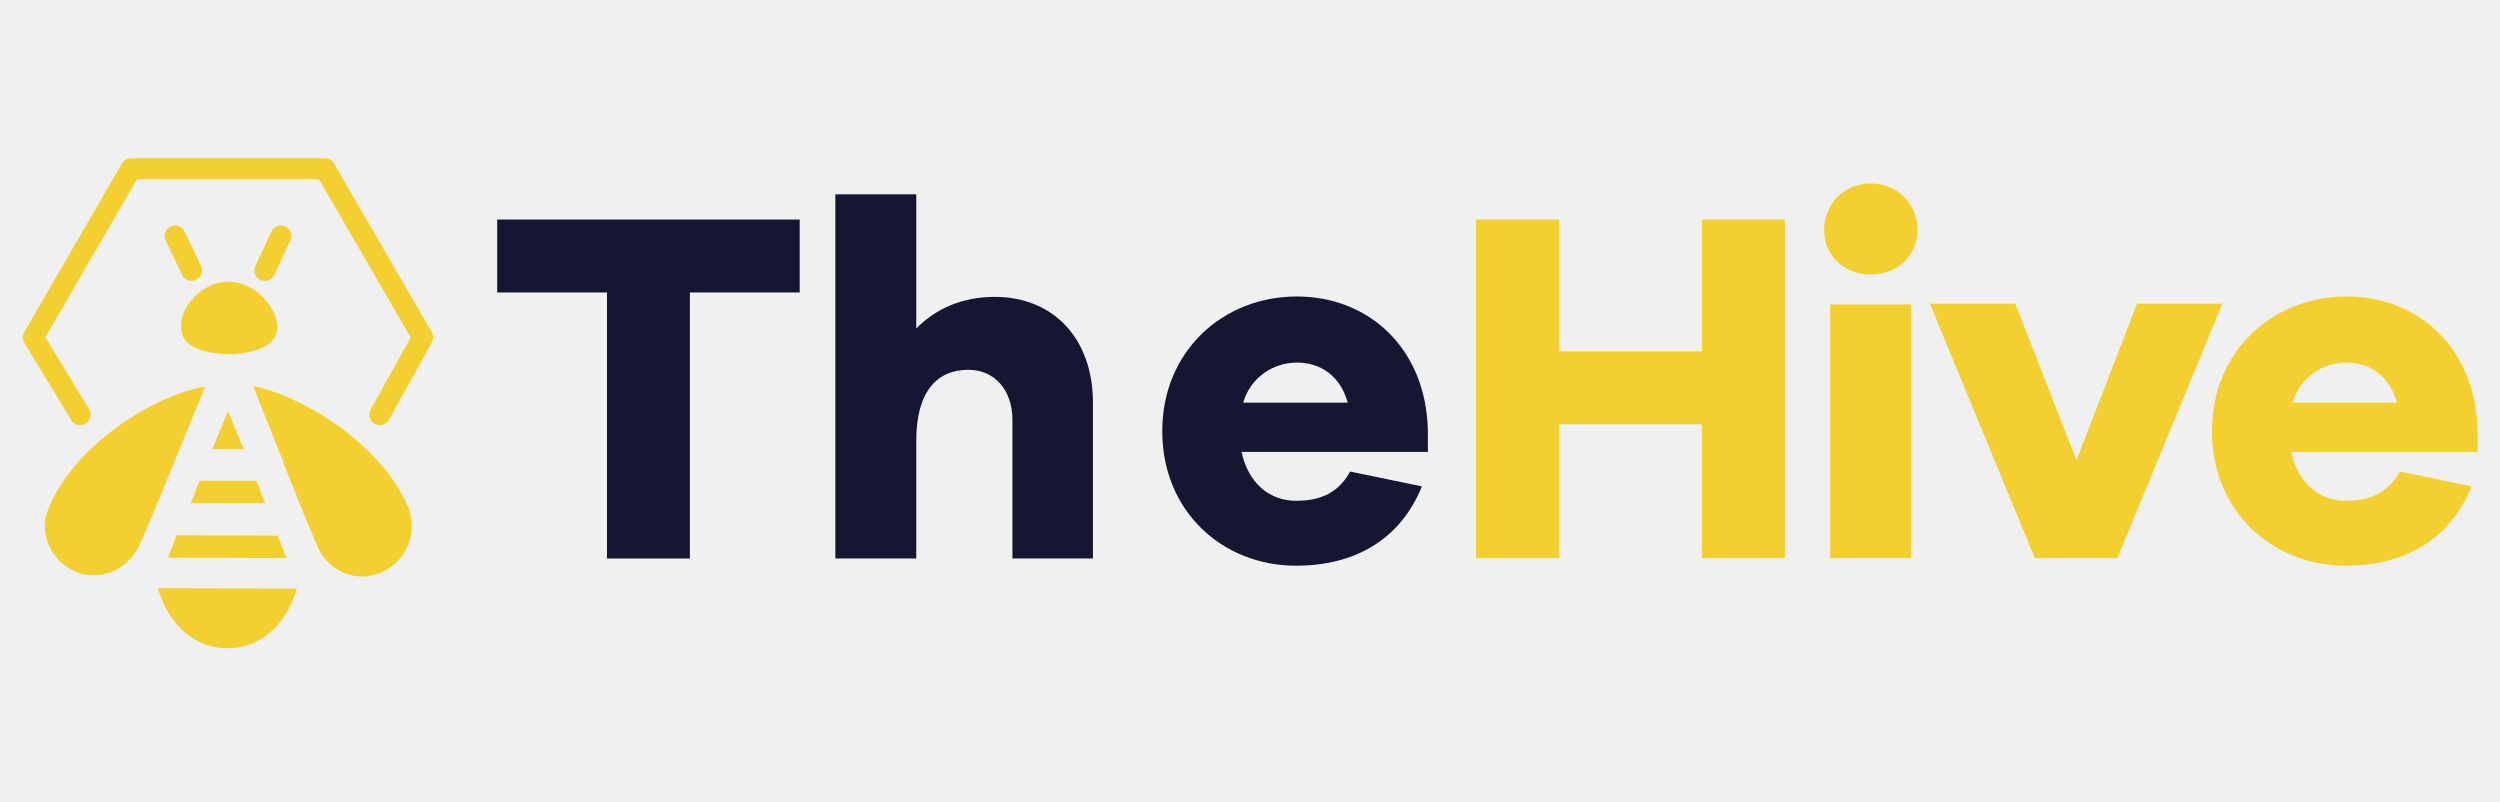
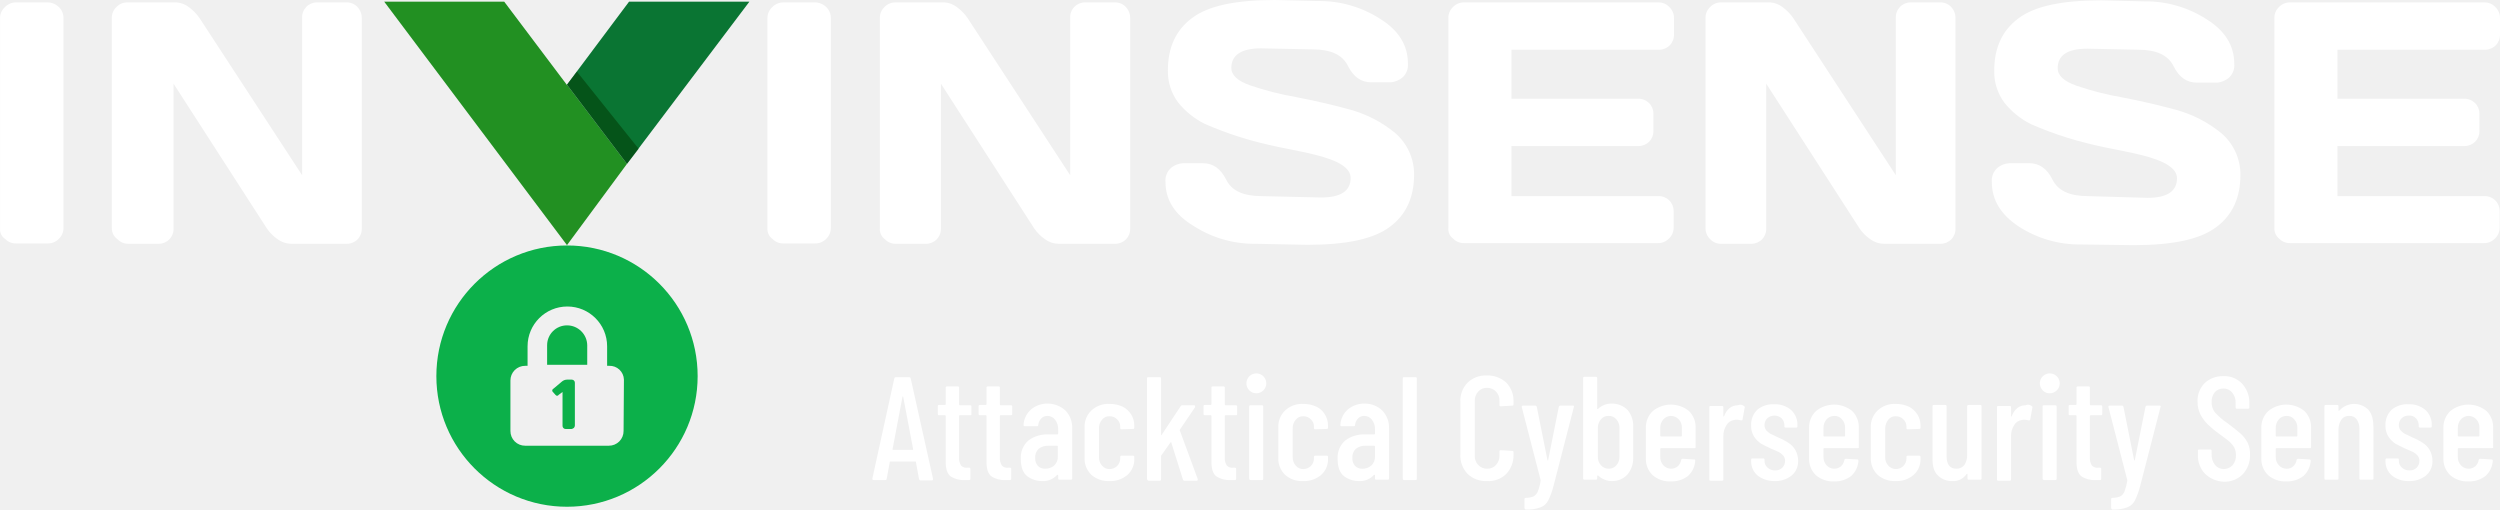
- <svg xmlns="http://www.w3.org/2000/svg" version="1.1" id="Layer_1" x="0px" y="0px" viewBox="0 0 624 200" enable-background="new 0 0 624 200" xml:space="preserve">
-   <g>
-     <g>
-       <path fill="#151632" d="M172.2,73v66.4h-20.7V73h-27.4V54.8h75.5V73H172.2z" />
-       <path fill="#151632" d="M272.8,100.5v38.9h-20.1v-34.6c0-7.4-4.4-12.5-11-12.5c-7.8,0-13,5.4-13,17.7v29.4h-20.2V48.5h20.2V82    c4.9-5,11.5-7.9,19.6-7.9C263,74.1,272.8,84.6,272.8,100.5z" />
-       <path fill="#151632" d="M356.3,112.8h-46.4c1.6,7.6,6.8,12.2,13.6,12.2c4.7,0,10.1-1.1,13.5-7.3l17.9,3.7    c-5.4,13.4-16.9,19.8-31.4,19.8c-18.3,0-33.4-13.5-33.4-33.6c0-19.9,15.1-33.6,33.6-33.6c17.9,0,32.3,12.9,32.7,33.6V112.8z     M310.3,100.5h26.1c-1.9-6.8-6.9-10-12.7-10C318,90.5,312.2,94,310.3,100.5z" />
-       <path fill="#F3D02F" d="M445.5,139.3h-20.7v-33.4h-35.6v33.4h-20.8V54.8h20.8v32.9h35.6V54.8h20.7V139.3z" />
-       <path fill="#F3D02F" d="M478.6,57.3c0,6.4-4.9,11.2-11.7,11.2c-6.8,0-11.6-4.8-11.6-11.2c0-6.2,4.8-11.5,11.6-11.5    C473.7,45.8,478.6,51.1,478.6,57.3z M456.8,139.3V76h20.2v63.3H456.8z" />
-       <path fill="#F3D02F" d="M528.5,139.3h-20.6l-26.2-63.5H503l15.3,39.1l15.1-39.1h21.3L528.5,139.3z" />
-       <path fill="#F3D02F" d="M618.3,112.8h-46.4c1.6,7.6,6.8,12.2,13.6,12.2c4.7,0,10.1-1.1,13.5-7.3l17.9,3.7    c-5.4,13.4-16.9,19.8-31.4,19.8c-18.3,0-33.4-13.5-33.4-33.6c0-19.9,15.1-33.6,33.6-33.6c17.9,0,32.3,12.9,32.7,33.6V112.8z     M572.2,100.5h26.1c-1.9-6.8-6.9-10-12.7-10C579.9,90.5,574.1,94,572.2,100.5z" />
-     </g>
-     <g>
-       <g>
-         <path fill="#F3D02F" d="M57,70.3c6.6,0,12.2,6.4,12.2,11.5c0,6.1-10,6.6-12,6.6l0,0c-2.2,0-12-0.3-12-6.6     C44.8,76.7,50.4,70.3,57,70.3L57,70.3z M44.1,133.6l25.2,0.1l2.2,5.6l-29.6-0.1L44.1,133.6z M47.6,125.6l2.2-5.6l14.2,0l2.2,5.6     L47.6,125.6z M53,112.1l3.9-9.5l3.9,9.5L53,112.1z M23.3,143.6c-1.7,0-3.2-0.3-4.6-1c-6.1-2.7-9.3-9.8-6.5-15.9     c6.9-16.6,27.7-28.5,39-30.2l-7.4,18.1l0,0L38.3,128l0,0l-3.5,8.1C32.6,140.7,28.2,143.6,23.3,143.6L23.3,143.6z M56.7,161.8     c-8.1,0-14.7-5.9-17.3-15l34.7,0.1C71.4,156.2,64.8,161.8,56.7,161.8L56.7,161.8z M95,142.9c-1.5,0.7-3.2,1-4.6,1     c-4.9,0-9.3-3-11.2-7.6l-3.4-8.1l0,0l-5.1-12.7c0-0.5-0.2-1-0.5-1.5l-7-17.6c11.2,2,32,14,38.8,30.5     C104.3,133.3,101.3,140.4,95,142.9L95,142.9z" />
-         <line fill="none" stroke="#F3D02F" stroke-width="5.215" stroke-linecap="round" stroke-miterlimit="10" x1="47.8" y1="67.5" x2="43.7" y2="58.9" />
-         <line fill="none" stroke="#F3D02F" stroke-width="5.215" stroke-linecap="round" stroke-miterlimit="10" x1="66.1" y1="67.5" x2="70.1" y2="58.9" />
+ <svg xmlns="http://www.w3.org/2000/svg" id="invinsence_logo_white" width="729.115" height="148.6" viewBox="0 0 729.115 148.6">
+   <g id="Group_4945" transform="translate(0.011 0.1)">
+     <g id="Group_4940">
+       <g id="Group_4937">
+         <g id="Group_4936">
+           <path id="Path_4759" d="M0,66.6V5.2A4.314,4.314,0,0,1,1.4,2,4.48,4.48,0,0,1,4.6.6h9.2A4.762,4.762,0,0,1,17.2,2a4.377,4.377,0,0,1,1.3,3.2V66.4a4.314,4.314,0,0,1-1.4,3.2,4.377,4.377,0,0,1-3.2,1.3H4.7a4.224,4.224,0,0,1-3.2-1.3A3.332,3.332,0,0,1,0,66.6Z" fill="#fff" />
+           <path id="Path_4760" d="M32.6,66.4V5.2A4.224,4.224,0,0,1,33.9,2,4.314,4.314,0,0,1,37.1.6H51.5A6.677,6.677,0,0,1,55.1,2a13.431,13.431,0,0,1,3.1,3.2L88.1,51V5.1A4.316,4.316,0,0,1,92.4.6H101a4.224,4.224,0,0,1,3.2,1.3,4.675,4.675,0,0,1,1.3,3.4V66.5a4.316,4.316,0,0,1-4.3,4.5H84.9A6.758,6.758,0,0,1,81,69.7a12.167,12.167,0,0,1-3.2-3.2L50.6,24.3V66.5A4.316,4.316,0,0,1,46.3,71H37.5a4.224,4.224,0,0,1-3.2-1.3A3.9,3.9,0,0,1,32.6,66.4Z" fill="#fff" />
+           <path id="Path_4761" d="M223.8,66.6V5.2A4.314,4.314,0,0,1,225.2,2,4.48,4.48,0,0,1,228.4.6h9.2A4.762,4.762,0,0,1,241,2a4.377,4.377,0,0,1,1.3,3.2V66.4a4.314,4.314,0,0,1-1.4,3.2,4.377,4.377,0,0,1-3.2,1.3h-9.2a4.224,4.224,0,0,1-3.2-1.3A3.564,3.564,0,0,1,223.8,66.6Z" fill="#fff" />
+           <path id="Path_4762" d="M256.6,66.4V5.2A4.224,4.224,0,0,1,257.9,2,4.314,4.314,0,0,1,261.1.6h14.4A6.677,6.677,0,0,1,279.1,2a13.431,13.431,0,0,1,3.1,3.2L312.1,51V5.1A4.316,4.316,0,0,1,316.4.6h8.7a4.224,4.224,0,0,1,3.2,1.3,4.675,4.675,0,0,1,1.3,3.4V66.5a4.316,4.316,0,0,1-4.3,4.5H308.7a6.758,6.758,0,0,1-3.9-1.3,12.168,12.168,0,0,1-3.2-3.2L274.4,24.3V66.5a4.316,4.316,0,0,1-4.3,4.5h-8.8a4.224,4.224,0,0,1-3.2-1.3A3.614,3.614,0,0,1,256.6,66.4Z" fill="#fff" />
+           <path id="Path_4763" d="M339.9,53a4.885,4.885,0,0,1,1.7-4.2,5.946,5.946,0,0,1,3.4-1.3h5.8c3,0,5.2,1.6,6.8,4.8s4.9,4.8,10.4,4.8l17.3.4c5.7,0,8.6-1.9,8.6-5.7,0-2.9-3.5-5.1-10.5-6.8-3.1-.8-6.6-1.4-10.4-2.2s-7.5-1.7-11.3-2.9A100.463,100.463,0,0,1,351.3,36a23.188,23.188,0,0,1-7.7-6.2,15.077,15.077,0,0,1-3-9.4c0-6.6,2.3-11.7,7-15.2,4.7-3.6,12.7-5.3,24.2-5.3l12.5.3a32.665,32.665,0,0,1,18.2,5.2c5.5,3.4,8.1,7.8,8.1,13a4.885,4.885,0,0,1-1.7,4.2,6.418,6.418,0,0,1-3.2,1.3h-5.8c-3,0-5.2-1.6-6.8-4.8s-4.9-4.8-10.4-4.8l-15-.3c-5.7,0-8.6,2-8.6,5.7,0,2.1,1.8,3.8,5.5,5.1a86.455,86.455,0,0,0,13.3,3.4q7.8,1.5,15.6,3.6a35.672,35.672,0,0,1,13.4,6.9,15.868,15.868,0,0,1,5.5,12.1c0,6.6-2.3,11.7-7,15.2-4.7,3.6-12.7,5.3-24.2,5.3L366.3,71a32.665,32.665,0,0,1-18.2-5.2C342.6,62.5,339.9,58.2,339.9,53Z" fill="#fff" />
+           <path id="Path_4764" d="M422.4,66.4V5.1a4.314,4.314,0,0,1,1.4-3.2A4.377,4.377,0,0,1,427,.6h56.7A4.314,4.314,0,0,1,486.9,2a4.377,4.377,0,0,1,1.3,3.2V9.9a4.316,4.316,0,0,1-4.3,4.5H440.8V28.7h36.9a4.316,4.316,0,0,1,4.5,4.3v5a4.316,4.316,0,0,1-4.3,4.5H440.8V57.1h42.8a4.316,4.316,0,0,1,4.5,4.3v4.9a4.314,4.314,0,0,1-1.4,3.2,4.377,4.377,0,0,1-3.2,1.3H427a4.224,4.224,0,0,1-3.2-1.3A3.418,3.418,0,0,1,422.4,66.4Z" fill="#fff" />
+           <path id="Path_4765" d="M497.4,66.4V5.2A4.224,4.224,0,0,1,498.7,2,4.314,4.314,0,0,1,501.9.6h14.4A6.677,6.677,0,0,1,519.9,2,13.43,13.43,0,0,1,523,5.2L552.9,51V5.1A4.316,4.316,0,0,1,557.2.6h8.6A4.224,4.224,0,0,1,569,1.9a4.675,4.675,0,0,1,1.3,3.4V66.5A4.316,4.316,0,0,1,566,71H549.4a6.758,6.758,0,0,1-3.9-1.3,12.168,12.168,0,0,1-3.2-3.2L515.1,24.3V66.5a4.316,4.316,0,0,1-4.3,4.5H502a4.224,4.224,0,0,1-3.2-1.3A4.374,4.374,0,0,1,497.4,66.4Z" fill="#fff" />
+           <path id="Path_4766" d="M580.9,53a4.885,4.885,0,0,1,1.7-4.2,5.946,5.946,0,0,1,3.4-1.3h5.8c3,0,5.2,1.6,6.8,4.8s4.9,4.8,10.4,4.8l17.3.5c5.7,0,8.6-1.9,8.6-5.7,0-2.9-3.5-5.1-10.5-6.8-3.1-.8-6.6-1.4-10.4-2.2s-7.5-1.7-11.3-2.9a100.466,100.466,0,0,1-10.4-3.9,23.188,23.188,0,0,1-7.7-6.2,15.077,15.077,0,0,1-3-9.4c0-6.6,2.3-11.7,7-15.2C593.3,1.7,601.3,0,612.8,0l12.5.3a32.665,32.665,0,0,1,18.2,5.2c5.5,3.4,8.1,7.8,8.1,13a4.885,4.885,0,0,1-1.7,4.2,6.418,6.418,0,0,1-3.2,1.3h-6c-3,0-5.2-1.6-6.8-4.8s-4.9-4.8-10.4-4.8l-14.8-.3c-5.7,0-8.6,1.9-8.6,5.7,0,2.1,1.8,3.8,5.5,5.1a86.455,86.455,0,0,0,13.3,3.4q7.8,1.5,15.6,3.6a35.672,35.672,0,0,1,13.4,6.9,15.868,15.868,0,0,1,5.5,12.1c0,6.6-2.3,11.7-7,15.2-4.7,3.6-12.7,5.3-24.2,5.3L607,71.2A32.665,32.665,0,0,1,588.8,66C583.5,62.5,580.9,58.2,580.9,53Z" fill="#fff" />
+           <path id="Path_4767" d="M663.3,66.4V5.1a4.314,4.314,0,0,1,1.4-3.2A4.377,4.377,0,0,1,667.9.6h56.7A4.314,4.314,0,0,1,727.8,2a4.377,4.377,0,0,1,1.3,3.2V9.9a4.316,4.316,0,0,1-4.3,4.5H681.7V28.7h36.9a4.316,4.316,0,0,1,4.5,4.3v5a4.316,4.316,0,0,1-4.3,4.5H681.7V57.1h42.8a4.316,4.316,0,0,1,4.5,4.3v4.9a4.314,4.314,0,0,1-1.4,3.2,4.377,4.377,0,0,1-3.2,1.3H667.9a4.224,4.224,0,0,1-3.2-1.3A3.786,3.786,0,0,1,663.3,66.4Z" fill="#fff" />
+           <g id="Group_4935" transform="translate(112.045 0.391)">
+             <path id="Path_4768" d="M53.3,24.2,35,0,53.3,24.3Z" fill="none" />
+             <path id="Path_4769" d="M53.3,24.3,35,0H0L53.3,71,70.8,47.3,53.3,24.2Z" fill="#229022" />
+             <path id="Path_4770" d="M71.4,0,53.3,24.2,70.8,47.3,106.5,0Z" fill="#0a7533" />
+             <path id="Path_4771" d="M56.2,20.4l-2.9,3.8L70.8,47.3l3.4-4.4Z" fill="#030" opacity="0.5" />
+           </g>
+         </g>
      </g>
-       <polyline fill="none" stroke="#F3D02F" stroke-width="5.215" stroke-linecap="round" stroke-linejoin="round" stroke-miterlimit="10" points="    94.8,103.5 105.5,84.2 81.1,42.1 32.7,42.1 8.3,84.2 20,103.5   " />
+       <g id="Group_4939" transform="translate(127.253 71.491)">
+         <path id="Path_4772" d="M38.1,23.3a5.8,5.8,0,0,0-5.8,5.8h0v5.7H44V29.1a5.89,5.89,0,0,0-5.9-5.8Z" fill="#0cb04a" />
+         <path id="Path_4773" d="M38.1,0A38.1,38.1,0,1,0,76.2,38.1h0A38.09,38.09,0,0,0,38.1,0ZM54.6,54.1a4.268,4.268,0,0,1-4.3,4.3H25.9a4.268,4.268,0,0,1-4.3-4.3V39.4a4.268,4.268,0,0,1,4.3-4.3h.7V29.4a11.6,11.6,0,1,1,23.2,0v5.7h.6a4.142,4.142,0,0,1,4.3,4v.3l-.1,14.7Z" fill="#0cb04a" />
+         <g id="Group_4938" transform="translate(33.795 39.125)">
+           <path id="Path_4774" d="M.1,3.5C0,3.4,0,3.3,0,3.1a.664.664,0,0,1,.4-.5L2.9.5A2.389,2.389,0,0,1,4.3,0H5.7a.9.9,0,0,1,.9.9h0V13.4a1.08,1.08,0,0,1-.3.7c-.3.1-.4.3-.7.3H3.9a.9.9,0,0,1-.9-.9H3V3.6l-1.2.9c-.1.2-.2.2-.5.2-.1,0-.3-.2-.4-.3Z" fill="#0cb04a" />
+         </g>
+       </g>
    </g>
  </g>
+   <g id="Group_5021" data-name="Group 5021" transform="translate(0.011 0.1)">
+     <path id="Path_4964" data-name="Path 4964" d="M268,139.5l-.9-4.9c0-.1,0-.1-.1-.1h-7.4l-.1.1-.9,4.9c0,.3-.2.4-.5.4h-3.3c-.1,0-.3,0-.3-.1a.367.367,0,0,1-.1-.3l6.4-29.2c.1-.3.2-.4.5-.4h3.8c.3,0,.4.1.5.4l6.5,29.2v.1c0,.3-.1.4-.4.4h-3.4A.623.623,0,0,1,268,139.5Zm-7.5-8.4h5.7c.1,0,.1-.1.1-.2l-2.9-15.3a.1.1,0,0,0-.2,0l-2.9,15.3C260.3,131.1,260.4,131.1,260.5,131.1Z" fill="#fff" />
+     <path id="Path_4965" data-name="Path 4965" d="M282.9,121h-3a.215.215,0,0,0-.2.2v12.1a3.845,3.845,0,0,0,.6,2.4,2.2,2.2,0,0,0,1.9.6h.4c.3,0,.4.1.4.4v2.8c0,.3-.1.4-.4.4h-1.3a6.684,6.684,0,0,1-4.1-1.1c-.9-.7-1.4-2.1-1.4-4.1V121.2a.215.215,0,0,0-.2-.2h-1.7c-.3,0-.4-.1-.4-.4v-2.2c0-.3.1-.4.4-.4h1.7a.215.215,0,0,0,.2-.2V113c0-.3.1-.4.4-.4h3.1c.3,0,.4.1.4.4v4.9a.215.215,0,0,0,.2.2h3c.3,0,.4.1.4.4v2.2C283.4,120.9,283.2,121,282.9,121Z" fill="#fff" />
+     <path id="Path_4966" data-name="Path 4966" d="M294.8,121h-3a.215.215,0,0,0-.2.2v12.1a3.845,3.845,0,0,0,.6,2.4,2.2,2.2,0,0,0,1.9.6h.4c.3,0,.4.1.4.4v2.8c0,.3-.1.4-.4.4h-1.3a6.684,6.684,0,0,1-4.1-1.1c-.9-.7-1.4-2.1-1.4-4.1V121.2a.215.215,0,0,0-.2-.2h-1.7c-.3,0-.4-.1-.4-.4v-2.2c0-.3.1-.4.4-.4h1.7a.215.215,0,0,0,.2-.2V113c0-.3.1-.4.4-.4h3.1c.3,0,.4.1.4.4v4.9a.215.215,0,0,0,.2.2h3c.3,0,.4.1.4.4v2.2C295.2,120.9,295,121,294.8,121Z" fill="#fff" />
+     <path id="Path_4967" data-name="Path 4967" d="M310.7,119.6a7.168,7.168,0,0,1,2,5.2v14.6c0,.3-.1.4-.4.4H309c-.3,0-.4-.1-.4-.4v-.9c0-.1,0-.1-.1-.1h-.2a5.446,5.446,0,0,1-4.4,1.8,7.14,7.14,0,0,1-4.3-1.4c-1.2-.9-1.9-2.6-1.9-5a6.6,6.6,0,0,1,2.3-5.5,9.189,9.189,0,0,1,5.9-1.7h2.5a.215.215,0,0,0,.2-.2v-1.2a4.375,4.375,0,0,0-.9-2.9,2.8,2.8,0,0,0-2.2-1.1,2.41,2.41,0,0,0-1.8.7,3.1,3.1,0,0,0-.9,1.9c0,.3-.1.4-.4.4h-3.5c-.3,0-.4-.1-.4-.4a6.485,6.485,0,0,1,2.2-4.5,7.481,7.481,0,0,1,4.9-1.7A7.735,7.735,0,0,1,310.7,119.6Zm-3.3,16.1a3.387,3.387,0,0,0,1.1-2.7v-2.9a.215.215,0,0,0-.2-.2h-2.6a4.277,4.277,0,0,0-2.8.9,3.337,3.337,0,0,0-1,2.7,3.2,3.2,0,0,0,.8,2.3,2.865,2.865,0,0,0,2.1.8A3.916,3.916,0,0,0,307.4,135.7Z" fill="#fff" />
+     <path id="Path_4968" data-name="Path 4968" d="M318.3,138.4a6.547,6.547,0,0,1-2-5v-8.9a6.475,6.475,0,0,1,2-4.9,7.185,7.185,0,0,1,5.3-1.9,8.873,8.873,0,0,1,3.8.8,6.194,6.194,0,0,1,2.5,2.3,5.949,5.949,0,0,1,.9,3.2v.6c0,.3-.1.4-.4.4l-3.3.1c-.3,0-.4-.1-.4-.4v-.4a2.878,2.878,0,0,0-.9-2.1,2.94,2.94,0,0,0-2.2-.9,2.574,2.574,0,0,0-2.2,1,3.656,3.656,0,0,0-.9,2.5v8.4a3.486,3.486,0,0,0,.9,2.5,2.7,2.7,0,0,0,2.2,1,3.073,3.073,0,0,0,3.1-3.1v-.4c0-.3.1-.4.4-.4h3.3c.3,0,.4.1.4.4v.6a5.974,5.974,0,0,1-2,4.6,7.566,7.566,0,0,1-5.3,1.8A7.477,7.477,0,0,1,318.3,138.4Z" fill="#fff" />
+     <path id="Path_4969" data-name="Path 4969" d="M334.5,139.5V110.3c0-.3.1-.4.4-.4h3.3c.3,0,.4.1.4.4v16.3c0,.1,0,.1.1.2.1,0,.1,0,.1-.1l5.5-8.3a.55.55,0,0,1,.5-.3h3.4c.2,0,.3,0,.3.2.1.1,0,.2,0,.4l-4.4,6.5a.187.187,0,0,0,0,.3l5.2,14.1v.2c0,.2-.1.3-.4.3h-3.4a.462.462,0,0,1-.5-.3L341.6,129q0-.3-.3,0l-2.6,3.7c-.1.1-.1.1-.1.2v6.8c0,.3-.1.4-.4.4h-3.3A.723.723,0,0,1,334.5,139.5Z" fill="#fff" />
+     <path id="Path_4970" data-name="Path 4970" d="M360.4,121h-3a.215.215,0,0,0-.2.2v12.1a3.845,3.845,0,0,0,.6,2.4,2.2,2.2,0,0,0,1.9.6h.4c.3,0,.4.1.4.4v2.8c0,.3-.1.4-.4.4h-1.3a6.684,6.684,0,0,1-4.1-1.1c-.9-.7-1.4-2.1-1.4-4.1V121.2a.215.215,0,0,0-.2-.2h-1.7c-.3,0-.4-.1-.4-.4v-2.2c0-.3.1-.4.4-.4h1.7a.215.215,0,0,0,.2-.2V113c0-.3.1-.4.4-.4h3.1c.3,0,.4.1.4.4v4.9a.215.215,0,0,0,.2.2h3c.3,0,.4.1.4.4v2.2C360.8,120.9,360.7,121,360.4,121Z" fill="#fff" />
+     <path id="Path_4971" data-name="Path 4971" d="M364.4,113.8a2.9,2.9,0,1,1,2,.8A2.792,2.792,0,0,1,364.4,113.8Zm-.1,25.7v-21c0-.3.1-.4.4-.4H368c.3,0,.4.1.4.4v21c0,.3-.1.4-.4.4h-3.3A.43.43,0,0,1,364.3,139.5Z" fill="#fff" />
+     <path id="Path_4972" data-name="Path 4972" d="M374.8,138.4a6.547,6.547,0,0,1-2-5v-8.9a6.475,6.475,0,0,1,2-4.9,7.185,7.185,0,0,1,5.3-1.9,8.873,8.873,0,0,1,3.8.8,5.577,5.577,0,0,1,2.5,2.3,5.949,5.949,0,0,1,.9,3.2v.6c0,.3-.1.4-.4.4l-3.3.1c-.3,0-.4-.1-.4-.4v-.4a2.878,2.878,0,0,0-.9-2.1,2.94,2.94,0,0,0-2.2-.9,2.574,2.574,0,0,0-2.2,1,3.656,3.656,0,0,0-.9,2.5v8.4a3.486,3.486,0,0,0,.9,2.5,2.7,2.7,0,0,0,2.2,1,3.073,3.073,0,0,0,3.1-3.1v-.4c0-.3.1-.4.4-.4h3.3c.3,0,.4.1.4.4v.6a5.974,5.974,0,0,1-2,4.6,7.566,7.566,0,0,1-5.3,1.8A7.309,7.309,0,0,1,374.8,138.4Z" fill="#fff" />
+     <path id="Path_4973" data-name="Path 4973" d="M403.1,119.6a7.168,7.168,0,0,1,2,5.2v14.6c0,.3-.1.4-.4.4h-3.3c-.3,0-.4-.1-.4-.4v-.9c0-.1,0-.1-.1-.1h-.2a5.446,5.446,0,0,1-4.4,1.8,7.14,7.14,0,0,1-4.3-1.4c-1.2-.9-1.9-2.6-1.9-5a6.6,6.6,0,0,1,2.3-5.5,9.189,9.189,0,0,1,5.9-1.7h2.5a.215.215,0,0,0,.2-.2v-1.2a4.375,4.375,0,0,0-.9-2.9,2.8,2.8,0,0,0-2.2-1.1,2.41,2.41,0,0,0-1.8.7,3.1,3.1,0,0,0-.9,1.9c0,.3-.1.4-.4.4h-3.5c-.3,0-.4-.1-.4-.4a6.485,6.485,0,0,1,2.2-4.5,7.481,7.481,0,0,1,4.9-1.7A7.351,7.351,0,0,1,403.1,119.6Zm-3.2,16.1A3.387,3.387,0,0,0,401,133v-2.9a.215.215,0,0,0-.2-.2h-2.6a4.277,4.277,0,0,0-2.8.9,3.337,3.337,0,0,0-1,2.7,3.2,3.2,0,0,0,.8,2.3,2.865,2.865,0,0,0,2.1.8A3.916,3.916,0,0,0,399.9,135.7Z" fill="#fff" />
+     <path id="Path_4974" data-name="Path 4974" d="M409.1,139.5V110.3c0-.3.1-.4.4-.4h3.3c.3,0,.4.1.4.4v29.2c0,.3-.1.4-.4.4h-3.3A.366.366,0,0,1,409.1,139.5Z" fill="#fff" />
+     <path id="Path_4975" data-name="Path 4975" d="M428,138.1a7.7,7.7,0,0,1-2.1-5.7V117.1a7.465,7.465,0,0,1,2.1-5.6,7.621,7.621,0,0,1,5.6-2.1,8.025,8.025,0,0,1,5.7,2.1,7.621,7.621,0,0,1,2.1,5.6v.7c0,.3-.1.4-.4.4l-3.3.2c-.3,0-.4-.1-.4-.4v-1.1a3.705,3.705,0,0,0-1-2.8,3.631,3.631,0,0,0-2.6-1.1,3.315,3.315,0,0,0-2.6,1.1,3.857,3.857,0,0,0-1,2.8v15.8a3.7,3.7,0,0,0,1,2.8,3.467,3.467,0,0,0,2.6,1.1,3.315,3.315,0,0,0,2.6-1.1,3.857,3.857,0,0,0,1-2.8v-1.1c0-.3.1-.4.4-.4l3.3.2c.3,0,.4.1.4.4v.6a7.861,7.861,0,0,1-2.1,5.7,7.327,7.327,0,0,1-5.7,2.1A7.621,7.621,0,0,1,428,138.1Z" fill="#fff" />
+     <path id="Path_4976" data-name="Path 4976" d="M444.7,148.3a.367.367,0,0,1-.1-.3v-2.5c0-.3.1-.4.4-.4a6.652,6.652,0,0,0,2.2-.4,2.811,2.811,0,0,0,1.3-1.5,13.659,13.659,0,0,0,.8-3.1v-.2l-5.5-21.3v-.1c0-.2.1-.3.4-.3h3.5c.3,0,.4.1.5.4l3.1,15.5a.1.1,0,1,0,.2,0l3.1-15.5c.1-.3.2-.4.5-.4h3.6c.1,0,.3,0,.3.1a.187.187,0,0,1,0,.3l-5.9,22.9a20.963,20.963,0,0,1-1.6,4.4,4.112,4.112,0,0,1-2.3,2,11.089,11.089,0,0,1-4.1.6h-.2Z" fill="#fff" />
+     <path id="Path_4977" data-name="Path 4977" d="M474.7,119.5a7.161,7.161,0,0,1,1.6,5v8.9a7.113,7.113,0,0,1-1.7,4.9,5.871,5.871,0,0,1-4.5,1.9,5.223,5.223,0,0,1-2.1-.4,5.537,5.537,0,0,1-1.9-1.2c-.1-.1-.1-.1-.2,0l-.1.1v.7c0,.3-.1.4-.4.4h-3.3c-.3,0-.4-.1-.4-.4V110.2c0-.3.1-.4.4-.4h3.3c.3,0,.4.1.4.4v8.9c0,.1,0,.1.1.1s.1,0,.2-.1a5.606,5.606,0,0,1,3.9-1.5A6.372,6.372,0,0,1,474.7,119.5Zm-3.3,2.7a2.765,2.765,0,0,0-2.3-1,2.7,2.7,0,0,0-2.2,1,3.656,3.656,0,0,0-.9,2.5v8.4a3.486,3.486,0,0,0,.9,2.5,3.029,3.029,0,0,0,2.2,1,2.9,2.9,0,0,0,2.3-1,3.656,3.656,0,0,0,.9-2.5v-8.4A3.656,3.656,0,0,0,471.4,122.2Z" fill="#fff" />
+     <path id="Path_4978" data-name="Path 4978" d="M494.1,130.6h-9.7a.215.215,0,0,0-.2.2v2.3a3.486,3.486,0,0,0,.9,2.5,3.045,3.045,0,0,0,4.2.3,3.2,3.2,0,0,0,1-1.9.462.462,0,0,1,.5-.3l3.2.2c.1,0,.3,0,.3.1a.367.367,0,0,1,.1.3,6.576,6.576,0,0,1-2.1,4.4,7.675,7.675,0,0,1-5,1.6,7.566,7.566,0,0,1-5.3-1.8,6.475,6.475,0,0,1-2-4.9v-8.9a6.475,6.475,0,0,1,2-4.9,8.342,8.342,0,0,1,10.6,0,6.555,6.555,0,0,1,1.9,4.9v5.7C494.5,130.5,494.4,130.6,494.1,130.6Zm-9-8.4a3.656,3.656,0,0,0-.9,2.5V127a.215.215,0,0,0,.2.2h5.9a.215.215,0,0,0,.2-.2v-2.3a3.486,3.486,0,0,0-.9-2.5,3.083,3.083,0,0,0-2.3-1A3.029,3.029,0,0,0,485.1,122.2Z" fill="#fff" />
+     <path id="Path_4979" data-name="Path 4979" d="M508.6,118.3a.445.445,0,0,1,.2.6l-.6,3.3c0,.3-.2.3-.5.3a5.019,5.019,0,0,0-1.2-.2,2.814,2.814,0,0,0-.8.1,3,3,0,0,0-2.2,1.5,5.71,5.71,0,0,0-.9,3.2v12.6c0,.3-.1.4-.4.4h-3.3c-.3,0-.4-.1-.4-.4v-21c0-.3.1-.4.4-.4h3.3c.3,0,.4.1.4.4v2.5c0,.1,0,.1.1.2a.1.1,0,0,0,.1-.1c.8-2.1,2.2-3.2,4-3.2A1.7,1.7,0,0,1,508.6,118.3Z" fill="#fff" />
+     <path id="Path_4980" data-name="Path 4980" d="M512.6,138.6a5.383,5.383,0,0,1-1.9-4.2V134c0-.3.1-.4.4-.4h3.1c.3,0,.4.1.4.4v.3a2.665,2.665,0,0,0,.9,2,3.3,3.3,0,0,0,2.2.8,2.865,2.865,0,0,0,2.1-.8,2.792,2.792,0,0,0,.8-2,2.271,2.271,0,0,0-.6-1.6,4.125,4.125,0,0,0-1.3-1c-.5-.2-1.3-.6-2.3-1-1.1-.5-2-1-2.8-1.4a7.585,7.585,0,0,1-2-2,5.6,5.6,0,0,1-.9-3.3,6.025,6.025,0,0,1,1.8-4.6,7.063,7.063,0,0,1,4.9-1.6,7.2,7.2,0,0,1,5,1.7,5.879,5.879,0,0,1,1.8,4.6v.1c0,.3-.1.4-.4.4h-3c-.3,0-.4-.1-.4-.4v-.3a2.973,2.973,0,0,0-.8-2,3.156,3.156,0,0,0-4.2,0,2.792,2.792,0,0,0-.8,2,2.456,2.456,0,0,0,.5,1.5,5.8,5.8,0,0,0,1.2,1c.5.2,1.3.6,2.3,1.1a15.352,15.352,0,0,1,2.9,1.5,6.085,6.085,0,0,1,2.9,5.2,5.346,5.346,0,0,1-1.9,4.4,7.706,7.706,0,0,1-5.2,1.6A7.841,7.841,0,0,1,512.6,138.6Z" fill="#fff" />
+     <path id="Path_4981" data-name="Path 4981" d="M541.8,130.6H532a.215.215,0,0,0-.2.2v2.3a3.486,3.486,0,0,0,.9,2.5,3.045,3.045,0,0,0,4.2.3,3.2,3.2,0,0,0,1-1.9.462.462,0,0,1,.5-.3l3.2.2c.1,0,.3,0,.3.1s.1.2.1.3a6.576,6.576,0,0,1-2.1,4.4,7.675,7.675,0,0,1-5,1.6,7.566,7.566,0,0,1-5.3-1.8,6.475,6.475,0,0,1-2-4.9v-8.9a6.475,6.475,0,0,1,2-4.9,8.342,8.342,0,0,1,10.6,0,6.555,6.555,0,0,1,1.9,4.9v5.7C542.2,130.5,542,130.6,541.8,130.6Zm-9.1-8.4a3.656,3.656,0,0,0-.9,2.5V127a.215.215,0,0,0,.2.2h5.9a.215.215,0,0,0,.2-.2v-2.3a3.485,3.485,0,0,0-.9-2.5,2.765,2.765,0,0,0-2.3-1A3.029,3.029,0,0,0,532.7,122.2Z" fill="#fff" />
+     <path id="Path_4982" data-name="Path 4982" d="M547.6,138.4a6.547,6.547,0,0,1-2-5v-8.9a6.475,6.475,0,0,1,2-4.9,7.185,7.185,0,0,1,5.3-1.9,8.873,8.873,0,0,1,3.8.8,6.194,6.194,0,0,1,2.5,2.3,5.949,5.949,0,0,1,.9,3.2v.6c0,.3-.1.4-.4.4l-3.3.1c-.3,0-.4-.1-.4-.4v-.4a2.878,2.878,0,0,0-.9-2.1,2.94,2.94,0,0,0-2.2-.9,2.574,2.574,0,0,0-2.2,1,4.217,4.217,0,0,0-.9,2.5v8.4a3.486,3.486,0,0,0,.9,2.5,3.029,3.029,0,0,0,2.2,1,3.073,3.073,0,0,0,3.1-3.1v-.4c0-.3.1-.4.4-.4h3.3c.3,0,.4.1.4.4v.6a5.974,5.974,0,0,1-2,4.6,7.566,7.566,0,0,1-5.3,1.8A7.477,7.477,0,0,1,547.6,138.4Z" fill="#fff" />
+     <path id="Path_4983" data-name="Path 4983" d="M574.2,118h3.3c.3,0,.4.1.4.4v21c0,.3-.1.4-.4.4h-3.3c-.3,0-.4-.1-.4-.4v-1.2c0-.1,0-.1-.1-.1s-.1,0-.2.1a4.607,4.607,0,0,1-4.1,2,5.652,5.652,0,0,1-4.2-1.6c-1.1-1-1.6-2.6-1.6-4.8V118.4c0-.3.1-.4.4-.4h3.3c.3,0,.4.1.4.4v14.5c0,2.5,1,3.7,2.9,3.7a2.845,2.845,0,0,0,2.3-1.1,4.985,4.985,0,0,0,.8-2.9V118.4C573.7,118.1,573.9,118,574.2,118Z" fill="#fff" />
+     <path id="Path_4984" data-name="Path 4984" d="M592.5,118.3a.445.445,0,0,1,.2.6l-.6,3.3c0,.3-.2.3-.5.3a5.02,5.02,0,0,0-1.2-.2,2.814,2.814,0,0,0-.8.1,3,3,0,0,0-2.2,1.5,5.71,5.71,0,0,0-.9,3.2v12.6c0,.3-.1.4-.4.4h-3.3c-.3,0-.4-.1-.4-.4v-21c0-.3.1-.4.4-.4h3.3c.3,0,.4.1.4.4v2.5c0,.1,0,.1.1.2a.1.1,0,0,0,.1-.1c.8-2.1,2.2-3.2,4-3.2A1.655,1.655,0,0,1,592.5,118.3Z" fill="#fff" />
+     <path id="Path_4985" data-name="Path 4985" d="M595.8,113.8a2.9,2.9,0,1,1,2,.8A2.629,2.629,0,0,1,595.8,113.8Zm-.1,25.7v-21c0-.3.1-.4.4-.4h3.3c.3,0,.4.1.4.4v21c0,.3-.1.4-.4.4h-3.3A.43.43,0,0,1,595.7,139.5Z" fill="#fff" />
+     <path id="Path_4986" data-name="Path 4986" d="M612.7,121h-3a.215.215,0,0,0-.2.2v12.1a3.845,3.845,0,0,0,.6,2.4,2.2,2.2,0,0,0,1.9.6h.4c.3,0,.4.1.4.4v2.8c0,.3-.1.4-.4.4h-1.3a6.683,6.683,0,0,1-4.1-1.1c-.9-.7-1.4-2.1-1.4-4.1V121.2a.215.215,0,0,0-.2-.2h-1.7c-.3,0-.4-.1-.4-.4v-2.2c0-.3.1-.4.4-.4h1.7a.215.215,0,0,0,.2-.2V113c0-.3.1-.4.4-.4h3.1c.3,0,.4.1.4.4v4.9a.215.215,0,0,0,.2.2h3c.3,0,.4.1.4.4v2.2C613.1,120.9,613,121,612.7,121Z" fill="#fff" />
+     <path id="Path_4987" data-name="Path 4987" d="M615.8,148.3a.367.367,0,0,1-.1-.3v-2.5c0-.3.1-.4.4-.4a6.652,6.652,0,0,0,2.2-.4,2.811,2.811,0,0,0,1.3-1.5,15.273,15.273,0,0,0,.8-3.1v-.2l-5.5-21.3v-.1c0-.2.1-.3.4-.3h3.5c.3,0,.4.1.5.4l3.1,15.5a.1.1,0,1,0,.2,0l3.1-15.5c.1-.3.2-.4.5-.4h3.6a.367.367,0,0,1,.3.1.188.188,0,0,1,0,.3l-5.9,22.9a20.963,20.963,0,0,1-1.6,4.4,4.112,4.112,0,0,1-2.3,2,11.089,11.089,0,0,1-4.1.6H616Z" fill="#fff" />
+     <path id="Path_4988" data-name="Path 4988" d="M643.1,138.1a7.621,7.621,0,0,1-2.1-5.6v-1.1c0-.3.1-.4.4-.4h3.2c.3,0,.4.1.4.4v.9a4.722,4.722,0,0,0,1,3.2,3.17,3.17,0,0,0,2.5,1.2,3.631,3.631,0,0,0,2.6-1.1,4.359,4.359,0,0,0,1-3,5.091,5.091,0,0,0-.5-2.2,7.456,7.456,0,0,0-1.4-1.7c-.6-.5-1.5-1.2-2.9-2.2a29.877,29.877,0,0,1-3.4-2.8,12.065,12.065,0,0,1-2.1-2.8,7.9,7.9,0,0,1-.9-3.8,7.233,7.233,0,0,1,2.1-5.5,7.654,7.654,0,0,1,5.4-2,7.089,7.089,0,0,1,5.5,2.2,8.105,8.105,0,0,1,2.1,5.8v1.1c0,.3-.1.4-.4.4h-3.2c-.3,0-.4-.1-.4-.4v-1.2a4.454,4.454,0,0,0-1-3.1,3.225,3.225,0,0,0-2.6-1.2,3.408,3.408,0,0,0-2.5,1.1,4.375,4.375,0,0,0-.9,2.9,4.764,4.764,0,0,0,.9,2.9,19.3,19.3,0,0,0,3.7,3.2c1.7,1.3,3,2.3,3.9,3.1a9.545,9.545,0,0,1,2,2.6,7.391,7.391,0,0,1,.7,3.4,8.106,8.106,0,0,1-2.1,5.8,7.454,7.454,0,0,1-5.5,2.2A8.4,8.4,0,0,1,643.1,138.1Z" fill="#fff" />
+     <path id="Path_4989" data-name="Path 4989" d="M673.6,130.6h-9.7a.215.215,0,0,0-.2.2v2.3a3.486,3.486,0,0,0,.9,2.5,3.029,3.029,0,0,0,2.2,1,2.724,2.724,0,0,0,2-.7,3.2,3.2,0,0,0,1-1.9.462.462,0,0,1,.5-.3l3.2.2a.354.354,0,0,1,.4.4,6.576,6.576,0,0,1-2.1,4.4,7.675,7.675,0,0,1-5,1.6,7.566,7.566,0,0,1-5.3-1.8,6.475,6.475,0,0,1-2-4.9v-8.9a6.475,6.475,0,0,1,2-4.9,8.342,8.342,0,0,1,10.6,0,6.555,6.555,0,0,1,1.9,4.9v5.7C674,130.5,673.9,130.6,673.6,130.6Zm-9-8.4a3.656,3.656,0,0,0-.9,2.5V127a.215.215,0,0,0,.2.2h5.9a.215.215,0,0,0,.2-.2v-2.3a3.485,3.485,0,0,0-.9-2.5,2.765,2.765,0,0,0-2.3-1A2.865,2.865,0,0,0,664.6,122.2Z" fill="#fff" />
+     <path id="Path_4990" data-name="Path 4990" d="M690.8,119.5c1,1.2,1.4,2.9,1.4,5.2v14.7c0,.3-.1.4-.4.4h-3.3c-.3,0-.4-.1-.4-.4V125a4.655,4.655,0,0,0-.8-2.8,2.459,2.459,0,0,0-2.2-1,2.574,2.574,0,0,0-2.2,1,5.083,5.083,0,0,0-.9,2.7v14.5c0,.3-.1.4-.4.4h-3.3c-.3,0-.4-.1-.4-.4v-21c0-.3.1-.4.4-.4h3.3c.3,0,.4.1.4.4v1.2c0,.1,0,.1.1.1s.1,0,.2-.1a5.808,5.808,0,0,1,8.5-.1Z" fill="#fff" />
+     <path id="Path_4991" data-name="Path 4991" d="M697.6,138.6a5.383,5.383,0,0,1-1.9-4.2V134c0-.3.1-.4.4-.4h3.1c.3,0,.4.1.4.4v.3a2.665,2.665,0,0,0,.9,2,3.3,3.3,0,0,0,2.2.8,2.865,2.865,0,0,0,2.1-.8,2.792,2.792,0,0,0,.8-2,2.271,2.271,0,0,0-.6-1.6,4.125,4.125,0,0,0-1.3-1c-.5-.2-1.3-.6-2.3-1-1.1-.5-2-1-2.8-1.4a7.585,7.585,0,0,1-2-2,5.6,5.6,0,0,1-.9-3.3,6.025,6.025,0,0,1,1.8-4.6,7.063,7.063,0,0,1,4.9-1.6,7.2,7.2,0,0,1,5,1.7,5.879,5.879,0,0,1,1.8,4.6v.1c0,.3-.1.4-.4.4h-3c-.3,0-.4-.1-.4-.4v-.3a2.973,2.973,0,0,0-.8-2,2.52,2.52,0,0,0-2.1-.8,2.865,2.865,0,0,0-2.1.8,2.792,2.792,0,0,0-.8,2,2.456,2.456,0,0,0,.5,1.5,5.8,5.8,0,0,0,1.2,1c.5.2,1.3.6,2.3,1.1a15.352,15.352,0,0,1,2.9,1.5,6.085,6.085,0,0,1,2.9,5.2,5.346,5.346,0,0,1-1.9,4.4,7.706,7.706,0,0,1-5.2,1.6A7.412,7.412,0,0,1,697.6,138.6Z" fill="#fff" />
+     <path id="Path_4992" data-name="Path 4992" d="M726.7,130.6H717a.215.215,0,0,0-.2.2v2.3a3.486,3.486,0,0,0,.9,2.5,3.045,3.045,0,0,0,4.2.3,3.2,3.2,0,0,0,1-1.9.462.462,0,0,1,.5-.3l3.2.2c.1,0,.3,0,.3.1a.367.367,0,0,1,.1.3,6.576,6.576,0,0,1-2.1,4.4,7.675,7.675,0,0,1-5,1.6,7.566,7.566,0,0,1-5.3-1.8,6.475,6.475,0,0,1-2-4.9v-8.9a6.475,6.475,0,0,1,2-4.9,8.342,8.342,0,0,1,10.6,0,6.555,6.555,0,0,1,1.9,4.9v5.7C727.2,130.5,727,130.6,726.7,130.6Zm-9-8.4a3.656,3.656,0,0,0-.9,2.5V127a.215.215,0,0,0,.2.2h5.9a.215.215,0,0,0,.2-.2v-2.3a3.485,3.485,0,0,0-.9-2.5,3.083,3.083,0,0,0-2.3-1A3.029,3.029,0,0,0,717.7,122.2Z" fill="#fff" />
+   </g>
</svg>
